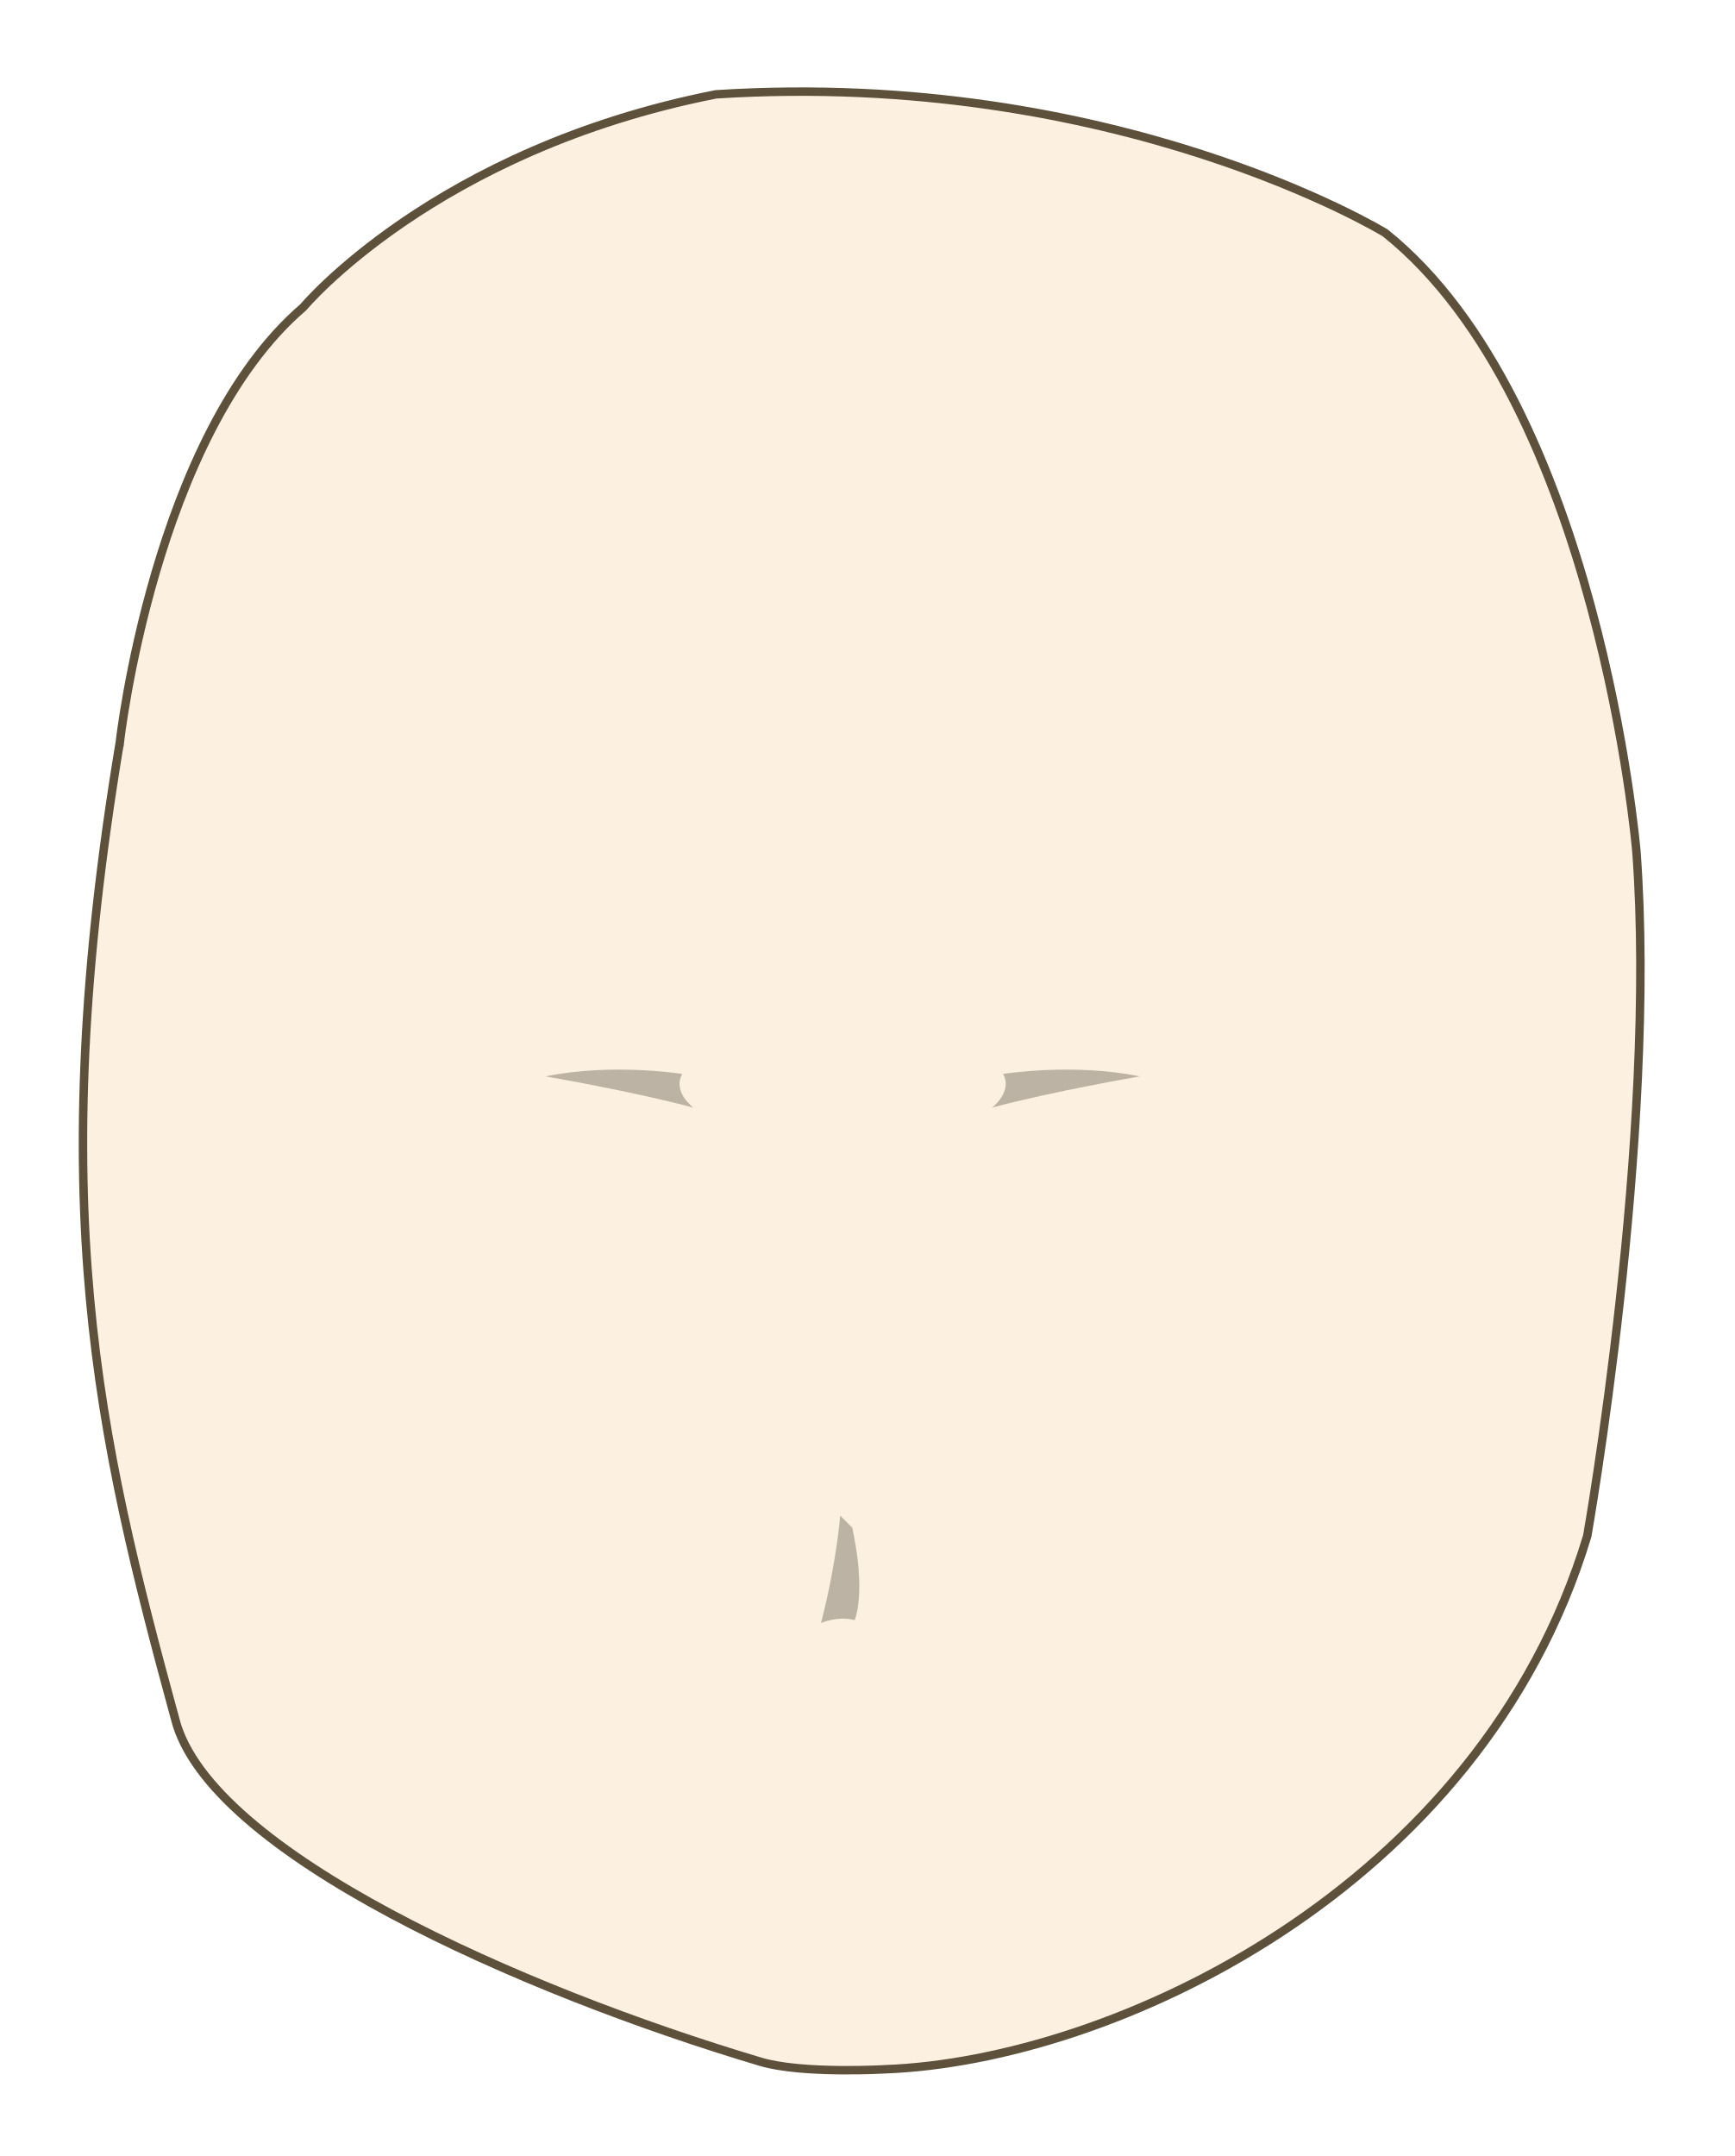
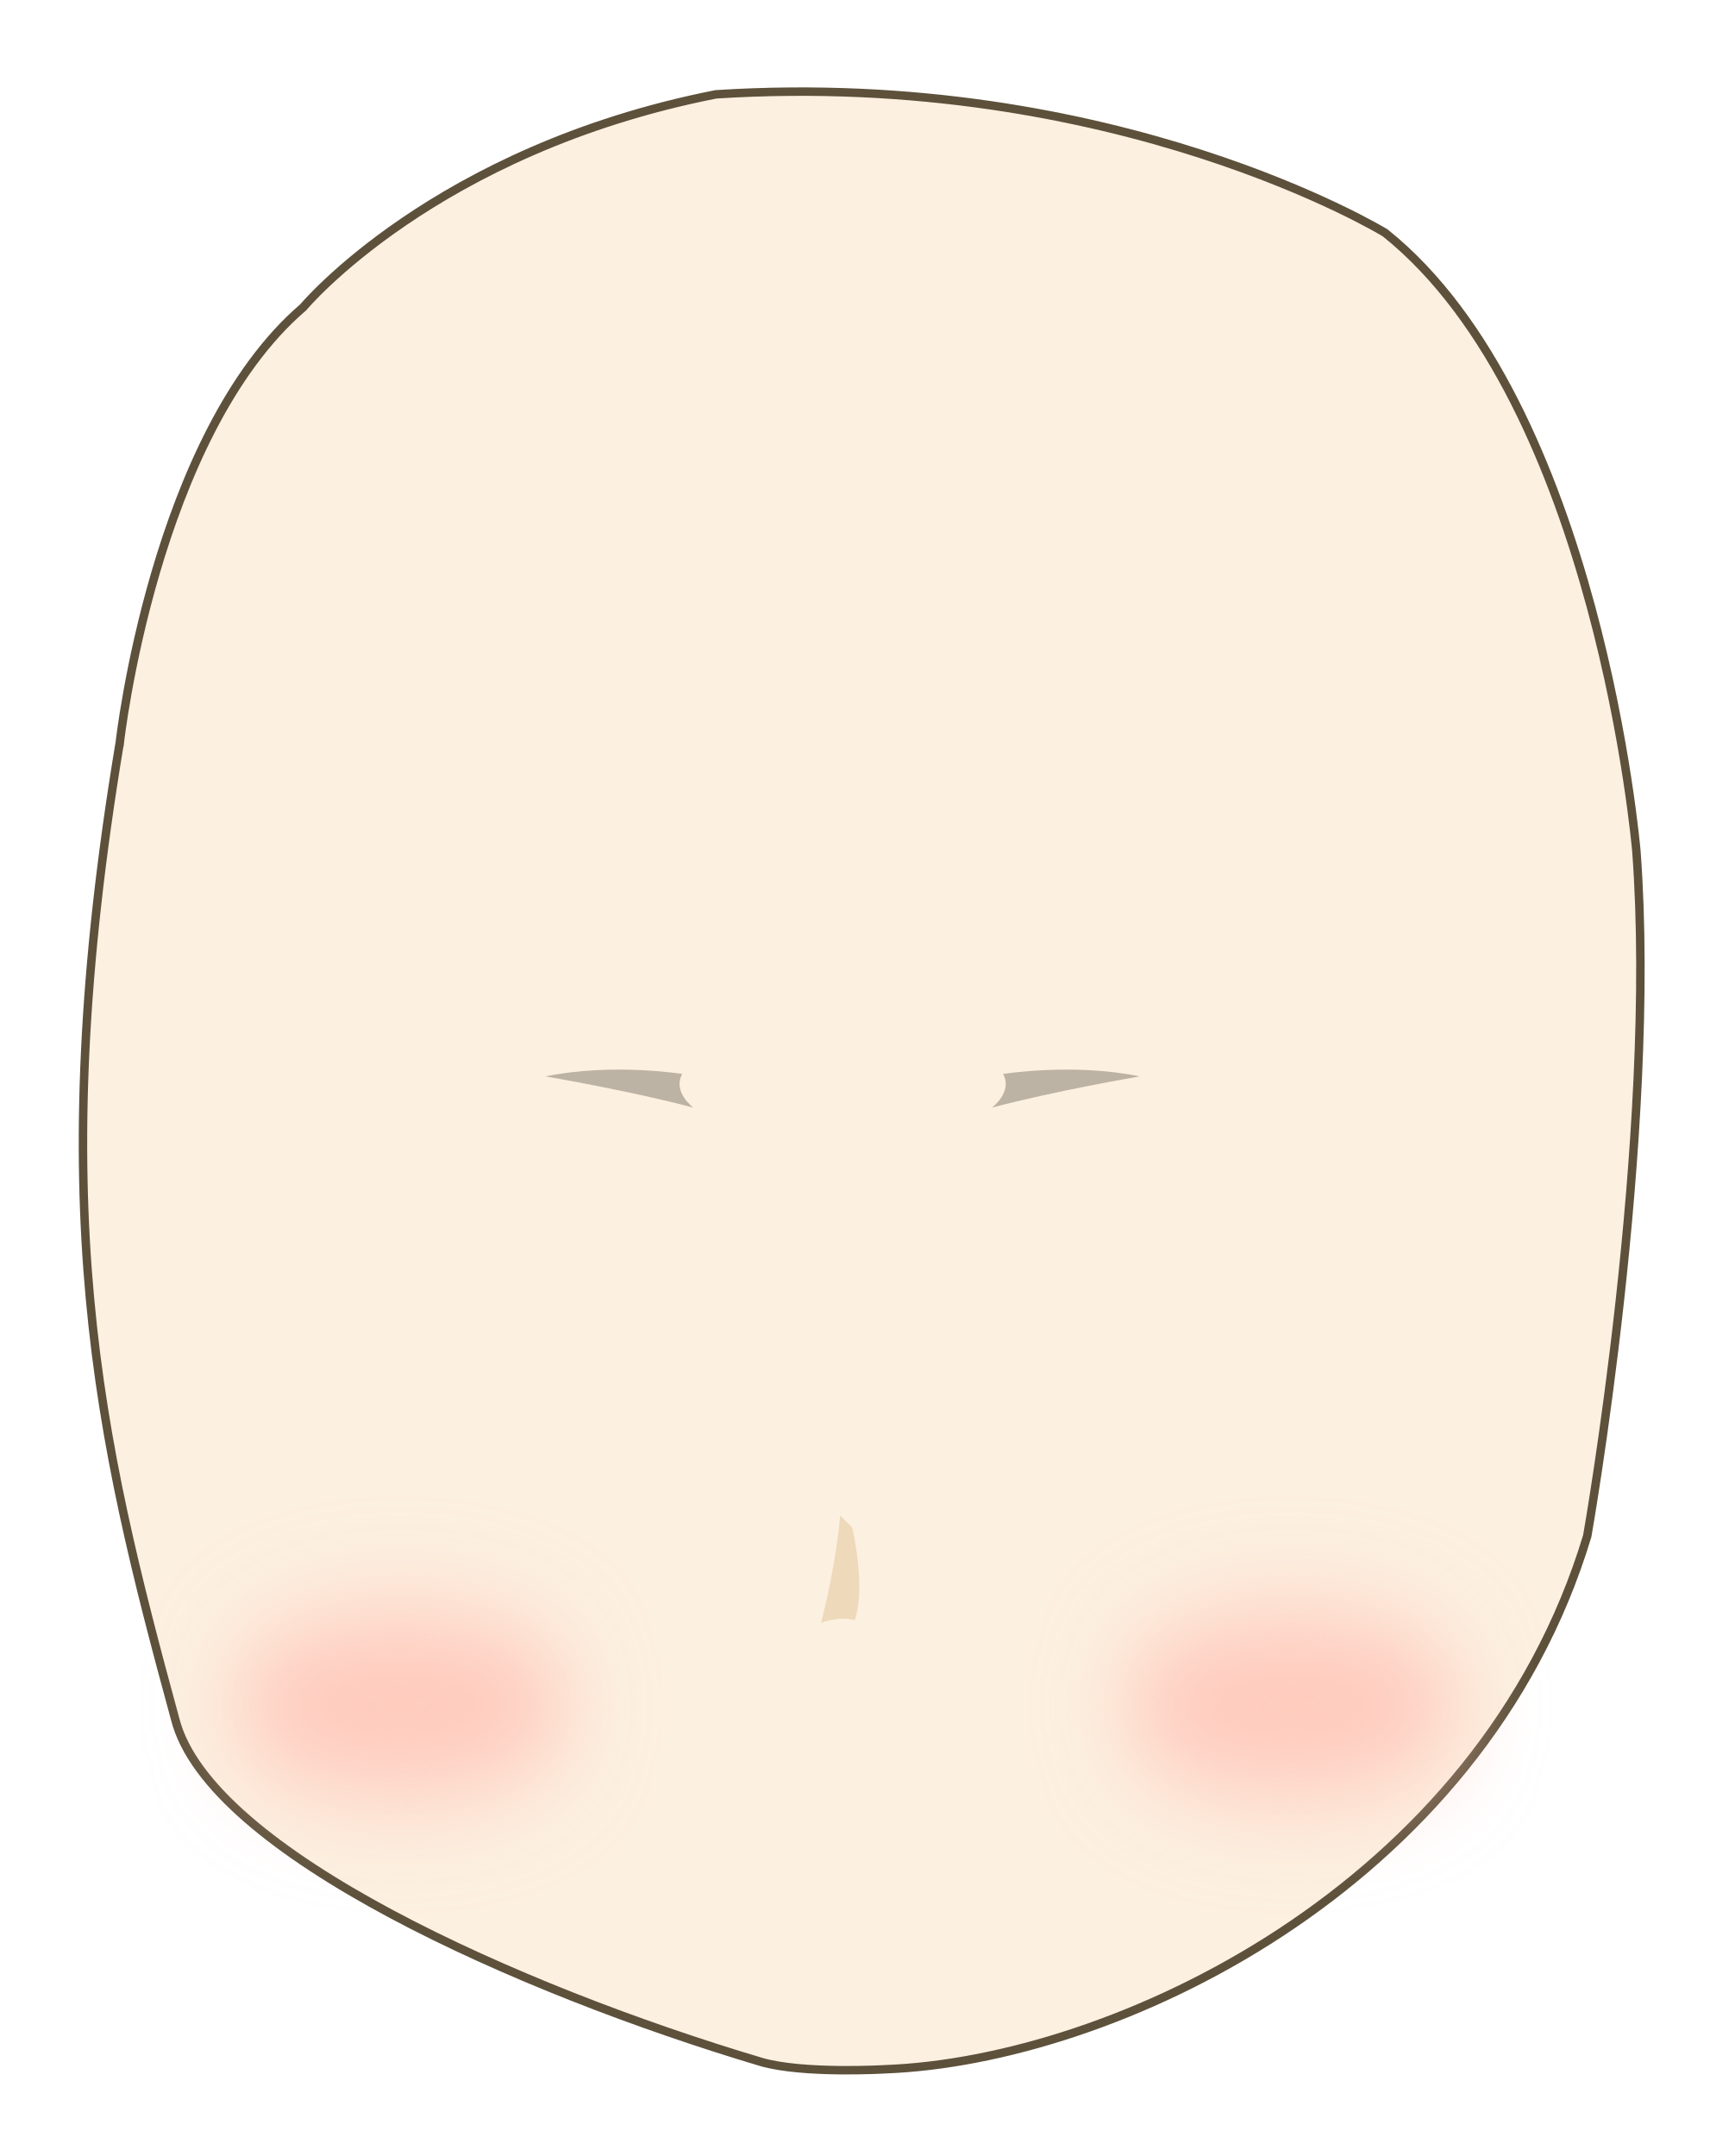
<svg xmlns="http://www.w3.org/2000/svg" width="102.7" height="127.624" id="svg3069" version="1.1">
-   <defs id="defs3071" />
+   <defs id="defs3071">
+     <filter id="filter3792" x="-0.278" width="1.556" y="-0.678" height="2.356">
+       <feGaussianBlur stdDeviation="3.229" id="feGaussianBlur3794" />
+     </filter>
+   </defs>
  <g id="layer1" transform="translate(-141.5784,-129.0895)">
    <path style="fill:#fcf0e0;fill-opacity:1;stroke:#5d513b;stroke-width:0.5;stroke-linecap:butt;stroke-linejoin:miter;stroke-miterlimit:4;stroke-opacity:1" d="m 148.671,173.039 c 0,0 2.02,-18.183 10.859,-25.759 0,0 7.766,-9.324 24.434,-12.607 23.739,-1.515 39.617,8.201 39.617,8.201 12.627,10.102 14.872,36.607 14.872,36.607 1.263,16.92 -2.909,40.53 -2.909,40.53 -6.313,20.961 -28.158,31.062 -41.543,31.567 0,0 -4.922,0.294 -7.391,-0.441 -14.18,-4.224 -32.634,-12.38 -34.657,-20.267 -4.546,-16.668 -7.829,-30.557 -3.283,-57.831 z" id="rect3794-0" />
    <path style="fill:#bdb3a5;stroke:none" d="m 173.874,192.807 c 0,0 5.127,0.877 8.75,1.849 0,0 -1.252,-0.938 -0.656,-1.994 0,0 -4.134,-0.666 -8.094,0.144 z" id="path3819-2" />
    <path id="path3835-4" d="m 209.053,192.807 c 0,0 -5.127,0.877 -8.75,1.849 0,0 1.252,-0.938 0.656,-1.994 0,0 4.134,-0.666 8.094,0.144 z" style="fill:#bdb3a5;stroke:none" />
-     <path id="path3017" d="m 191.317,218.806 c 0,0 -0.199,2.725 -1.134,6.358 0,0 0.988,-0.441 1.987,-0.172 0,0 0.713,-1.52 -0.138,-5.472 z" style="fill:#bdb3a5;stroke:none" />
+     <path id="path3017" d="m 191.317,218.806 c 0,0 -0.199,2.725 -1.134,6.358 0,0 0.988,-0.441 1.987,-0.172 0,0 0.713,-1.52 -0.138,-5.472 z" style="fill:#eed9bb;stroke:none;fill-opacity:1" />
+     <path style="opacity:1;fill:#ffc9bc;fill-opacity:1;stroke:none;filter:url(#filter3792)" id="path3770" d="m 46.071,99.946 a 13.929,5.714 0 1 1 -27.857,0 13.929,5.714 0 1 1 27.857,0 z" transform="matrix(0.7307692,0,0,0.921875,141.8394,137.8799)" />
+     <path transform="matrix(0.7307692,0,0,0.921875,194.518,137.8799)" d="m 46.071,99.946 a 13.929,5.714 0 1 1 -27.857,0 13.929,5.714 0 1 1 27.857,0 z" id="path3796" style="opacity:1;fill:#ffc9bc;fill-opacity:1;stroke:none;filter:url(#filter3792)" />
  </g>
</svg>
